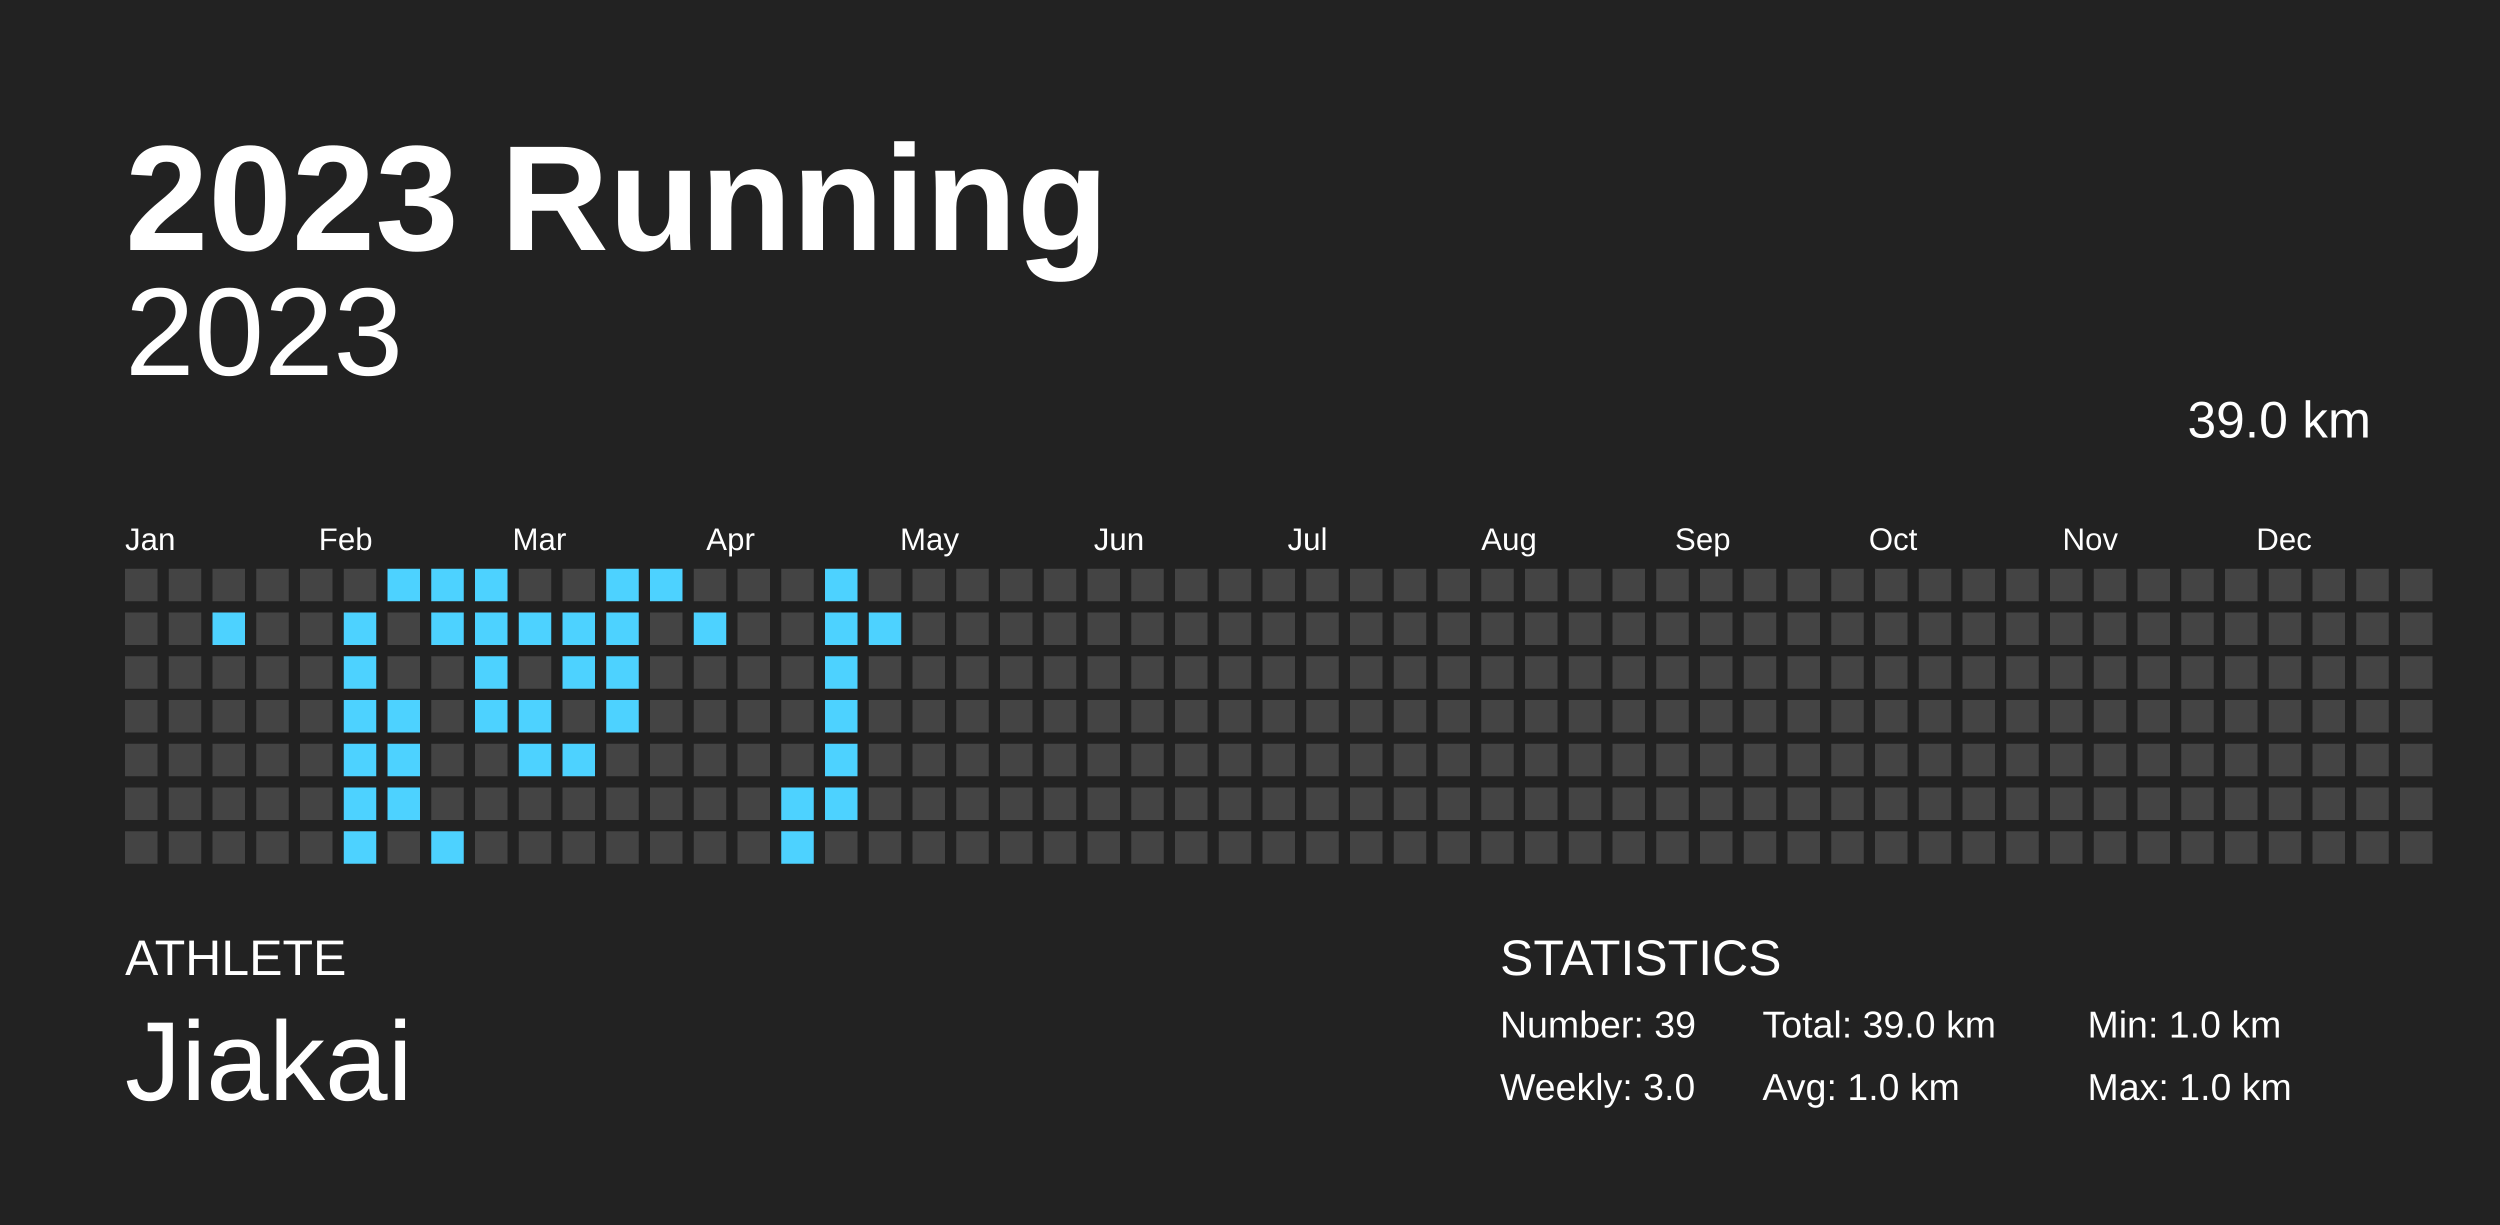
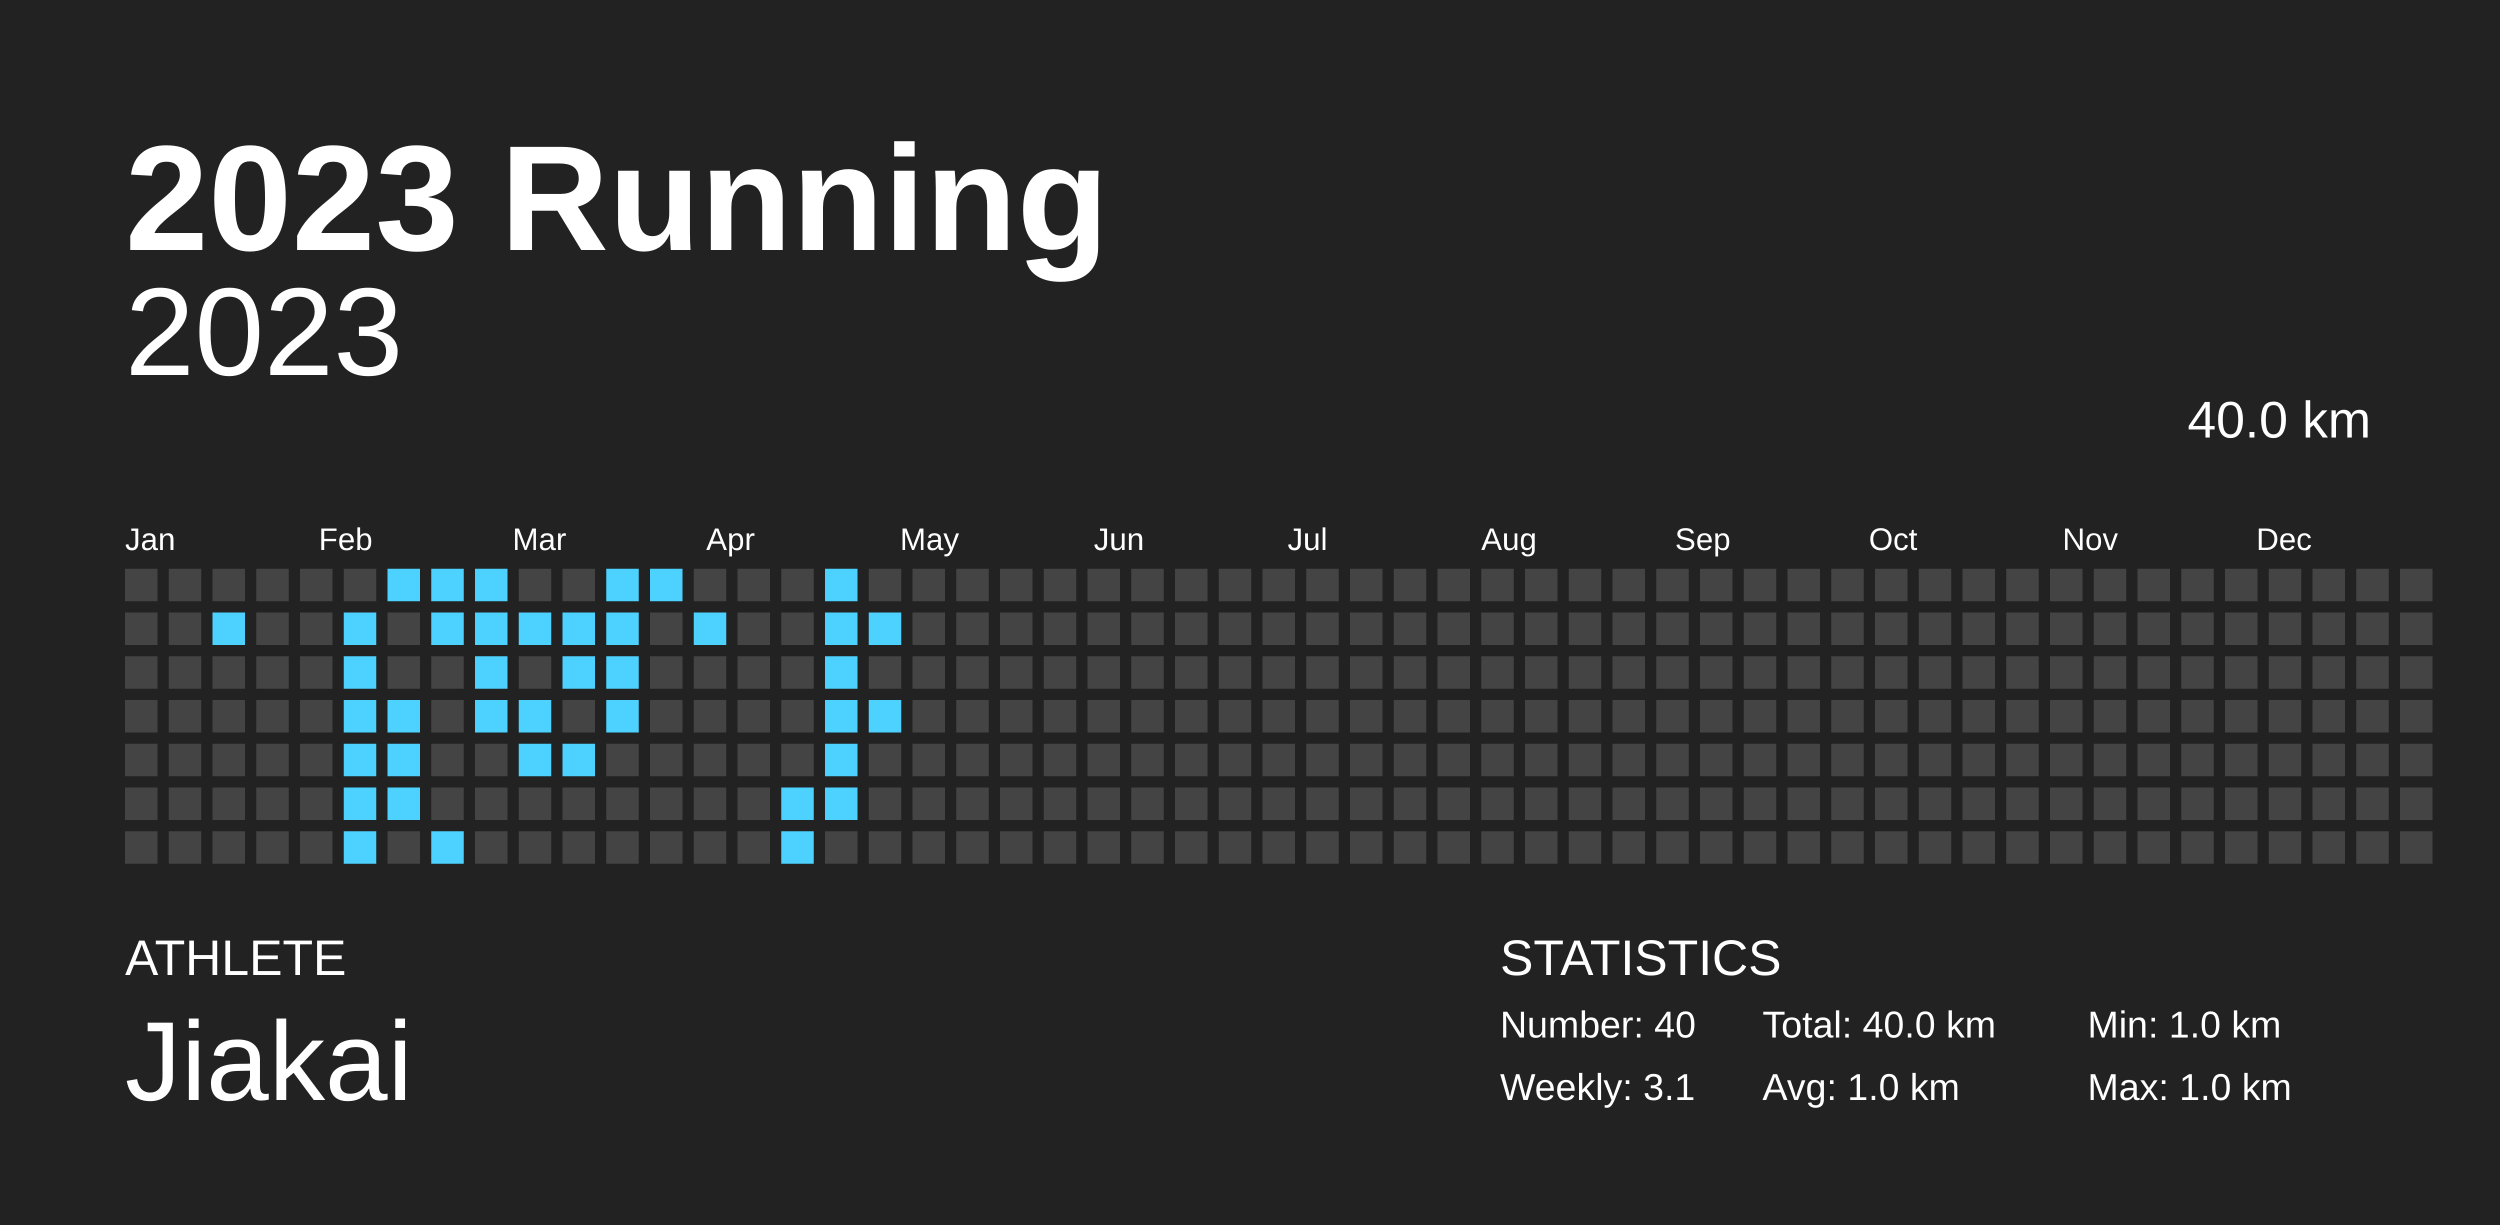
<svg xmlns="http://www.w3.org/2000/svg" baseProfile="full" height="98mm" version="1.1" viewBox="0,0,200,98" width="200mm">
  <defs />
  <rect fill="#222222" height="98" width="200" x="0" y="0" />
  <text fill="#FFFFFF" style="font-size:12px; font-family:Arial; font-weight:bold;" x="10" y="20">2023 Running</text>
  <text fill="#FFFFFF" style="font-size:4px; font-family:Arial" x="10" y="78">ATHLETE</text>
  <text fill="#FFFFFF" style="font-size:9px; font-family:Arial" x="10" y="88">Jiakai</text>
  <text fill="#FFFFFF" style="font-size:4px; font-family:Arial" x="120" y="78">STATISTICS</text>
-   <text fill="#FFFFFF" style="font-size:3px; font-family:Arial" x="120" y="83">Number: 39</text>
-   <text fill="#FFFFFF" style="font-size:3px; font-family:Arial" x="120" y="88">Weekly: 3.0</text>
-   <text fill="#FFFFFF" style="font-size:3px; font-family:Arial" x="141" y="83">Total: 39.0 km</text>
+   <text fill="#FFFFFF" style="font-size:3px; font-family:Arial" x="120" y="83">Number: 40</text>
+   <text fill="#FFFFFF" style="font-size:3px; font-family:Arial" x="120" y="88">Weekly: 3.1</text>
+   <text fill="#FFFFFF" style="font-size:3px; font-family:Arial" x="141" y="83">Total: 40.0 km</text>
  <text fill="#FFFFFF" style="font-size:3px; font-family:Arial" x="141" y="88">Avg: 1.0 km</text>
  <text fill="#FFFFFF" style="font-size:3px; font-family:Arial" x="167" y="83">Min: 1.0 km</text>
  <text fill="#FFFFFF" style="font-size:3px; font-family:Arial" x="167" y="88">Max: 1.0 km</text>
  <text alignment-baseline="hanging" fill="#FFFFFF" style="font-size:10.0px; font-family:Arial;" x="10" y="30">2023</text>
-   <text alignment-baseline="hanging" fill="#FFFFFF" style="font-size:4.125px; font-family:Arial;" x="175" y="35">39.0 km</text>
+   <text alignment-baseline="hanging" fill="#FFFFFF" style="font-size:4.125px; font-family:Arial;" x="175" y="35">40.0 km</text>
  <text fill="#FFFFFF" style="font-size:2.5px; font-family:Arial" x="10.0" y="44">Jan</text>
  <text fill="#FFFFFF" style="font-size:2.5px; font-family:Arial" x="25.5" y="44">Feb</text>
  <text fill="#FFFFFF" style="font-size:2.5px; font-family:Arial" x="41.0" y="44">Mar</text>
  <text fill="#FFFFFF" style="font-size:2.5px; font-family:Arial" x="56.5" y="44">Apr</text>
  <text fill="#FFFFFF" style="font-size:2.5px; font-family:Arial" x="72.0" y="44">May</text>
  <text fill="#FFFFFF" style="font-size:2.5px; font-family:Arial" x="87.5" y="44">Jun</text>
  <text fill="#FFFFFF" style="font-size:2.5px; font-family:Arial" x="103.0" y="44">Jul</text>
  <text fill="#FFFFFF" style="font-size:2.5px; font-family:Arial" x="118.5" y="44">Aug</text>
  <text fill="#FFFFFF" style="font-size:2.5px; font-family:Arial" x="134.0" y="44">Sep</text>
  <text fill="#FFFFFF" style="font-size:2.5px; font-family:Arial" x="149.5" y="44">Oct</text>
  <text fill="#FFFFFF" style="font-size:2.5px; font-family:Arial" x="165.0" y="44">Nov</text>
  <text fill="#FFFFFF" style="font-size:2.5px; font-family:Arial" x="180.5" y="44">Dec</text>
  <rect fill="#444444" height="2.6" width="2.6" x="10.0" y="45.5" />
  <rect fill="#444444" height="2.6" width="2.6" x="10.0" y="49.0" />
  <rect fill="#444444" height="2.6" width="2.6" x="10.0" y="52.5" />
  <rect fill="#444444" height="2.6" width="2.6" x="10.0" y="56.0" />
  <rect fill="#444444" height="2.6" width="2.6" x="10.0" y="59.5" />
  <rect fill="#444444" height="2.6" width="2.6" x="10.0" y="63.0" />
  <rect fill="#444444" height="2.6" width="2.6" x="10.0" y="66.5" />
  <rect fill="#444444" height="2.6" width="2.6" x="13.5" y="45.5" />
  <rect fill="#444444" height="2.6" width="2.6" x="13.5" y="49.0" />
  <rect fill="#444444" height="2.6" width="2.6" x="13.5" y="52.5" />
  <rect fill="#444444" height="2.6" width="2.6" x="13.5" y="56.0" />
  <rect fill="#444444" height="2.6" width="2.6" x="13.5" y="59.5" />
  <rect fill="#444444" height="2.6" width="2.6" x="13.5" y="63.0" />
  <rect fill="#444444" height="2.6" width="2.6" x="13.5" y="66.5" />
  <rect fill="#444444" height="2.6" width="2.6" x="17.0" y="45.5" />
  <rect fill="#4DD2FF" height="2.6" width="2.6" x="17.0" y="49.0" />
  <rect fill="#444444" height="2.6" width="2.6" x="17.0" y="52.5" />
  <rect fill="#444444" height="2.6" width="2.6" x="17.0" y="56.0" />
  <rect fill="#444444" height="2.6" width="2.6" x="17.0" y="59.5" />
  <rect fill="#444444" height="2.6" width="2.6" x="17.0" y="63.0" />
  <rect fill="#444444" height="2.6" width="2.6" x="17.0" y="66.5" />
  <rect fill="#444444" height="2.6" width="2.6" x="20.5" y="45.5" />
  <rect fill="#444444" height="2.6" width="2.6" x="20.5" y="49.0" />
  <rect fill="#444444" height="2.6" width="2.6" x="20.5" y="52.5" />
  <rect fill="#444444" height="2.6" width="2.6" x="20.5" y="56.0" />
  <rect fill="#444444" height="2.6" width="2.6" x="20.5" y="59.5" />
  <rect fill="#444444" height="2.6" width="2.6" x="20.5" y="63.0" />
  <rect fill="#444444" height="2.6" width="2.6" x="20.5" y="66.5" />
  <rect fill="#444444" height="2.6" width="2.6" x="24.0" y="45.5" />
  <rect fill="#444444" height="2.6" width="2.6" x="24.0" y="49.0" />
  <rect fill="#444444" height="2.6" width="2.6" x="24.0" y="52.5" />
  <rect fill="#444444" height="2.6" width="2.6" x="24.0" y="56.0" />
  <rect fill="#444444" height="2.6" width="2.6" x="24.0" y="59.5" />
  <rect fill="#444444" height="2.6" width="2.6" x="24.0" y="63.0" />
  <rect fill="#444444" height="2.6" width="2.6" x="24.0" y="66.5" />
  <rect fill="#444444" height="2.6" width="2.6" x="27.5" y="45.5" />
  <rect fill="#4DD2FF" height="2.6" width="2.6" x="27.5" y="49.0" />
  <rect fill="#4DD2FF" height="2.6" width="2.6" x="27.5" y="52.5" />
  <rect fill="#4DD2FF" height="2.6" width="2.6" x="27.5" y="56.0" />
  <rect fill="#4DD2FF" height="2.6" width="2.6" x="27.5" y="59.5" />
  <rect fill="#4DD2FF" height="2.6" width="2.6" x="27.5" y="63.0" />
  <rect fill="#4DD2FF" height="2.6" width="2.6" x="27.5" y="66.5" />
  <rect fill="#4DD2FF" height="2.6" width="2.6" x="31.0" y="45.5" />
  <rect fill="#444444" height="2.6" width="2.6" x="31.0" y="49.0" />
  <rect fill="#444444" height="2.6" width="2.6" x="31.0" y="52.5" />
  <rect fill="#4DD2FF" height="2.6" width="2.6" x="31.0" y="56.0" />
  <rect fill="#4DD2FF" height="2.6" width="2.6" x="31.0" y="59.5" />
  <rect fill="#4DD2FF" height="2.6" width="2.6" x="31.0" y="63.0" />
  <rect fill="#444444" height="2.6" width="2.6" x="31.0" y="66.5" />
  <rect fill="#4DD2FF" height="2.6" width="2.6" x="34.5" y="45.5" />
  <rect fill="#4DD2FF" height="2.6" width="2.6" x="34.5" y="49.0" />
  <rect fill="#444444" height="2.6" width="2.6" x="34.5" y="52.5" />
  <rect fill="#444444" height="2.6" width="2.6" x="34.5" y="56.0" />
  <rect fill="#444444" height="2.6" width="2.6" x="34.5" y="59.5" />
  <rect fill="#444444" height="2.6" width="2.6" x="34.5" y="63.0" />
  <rect fill="#4DD2FF" height="2.6" width="2.6" x="34.5" y="66.5" />
  <rect fill="#4DD2FF" height="2.6" width="2.6" x="38.0" y="45.5" />
  <rect fill="#4DD2FF" height="2.6" width="2.6" x="38.0" y="49.0" />
  <rect fill="#4DD2FF" height="2.6" width="2.6" x="38.0" y="52.5" />
  <rect fill="#4DD2FF" height="2.6" width="2.6" x="38.0" y="56.0" />
  <rect fill="#444444" height="2.6" width="2.6" x="38.0" y="59.5" />
  <rect fill="#444444" height="2.6" width="2.6" x="38.0" y="63.0" />
  <rect fill="#444444" height="2.6" width="2.6" x="38.0" y="66.5" />
  <rect fill="#444444" height="2.6" width="2.6" x="41.5" y="45.5" />
  <rect fill="#4DD2FF" height="2.6" width="2.6" x="41.5" y="49.0" />
  <rect fill="#444444" height="2.6" width="2.6" x="41.5" y="52.5" />
  <rect fill="#4DD2FF" height="2.6" width="2.6" x="41.5" y="56.0" />
  <rect fill="#4DD2FF" height="2.6" width="2.6" x="41.5" y="59.5" />
  <rect fill="#444444" height="2.6" width="2.6" x="41.5" y="63.0" />
  <rect fill="#444444" height="2.6" width="2.6" x="41.5" y="66.5" />
  <rect fill="#444444" height="2.6" width="2.6" x="45.0" y="45.5" />
  <rect fill="#4DD2FF" height="2.6" width="2.6" x="45.0" y="49.0" />
  <rect fill="#4DD2FF" height="2.6" width="2.6" x="45.0" y="52.5" />
  <rect fill="#444444" height="2.6" width="2.6" x="45.0" y="56.0" />
  <rect fill="#4DD2FF" height="2.6" width="2.6" x="45.0" y="59.5" />
  <rect fill="#444444" height="2.6" width="2.6" x="45.0" y="63.0" />
  <rect fill="#444444" height="2.6" width="2.6" x="45.0" y="66.5" />
  <rect fill="#4DD2FF" height="2.6" width="2.6" x="48.5" y="45.5" />
  <rect fill="#4DD2FF" height="2.6" width="2.6" x="48.5" y="49.0" />
  <rect fill="#4DD2FF" height="2.6" width="2.6" x="48.5" y="52.5" />
  <rect fill="#4DD2FF" height="2.6" width="2.6" x="48.5" y="56.0" />
  <rect fill="#444444" height="2.6" width="2.6" x="48.5" y="59.5" />
  <rect fill="#444444" height="2.6" width="2.6" x="48.5" y="63.0" />
  <rect fill="#444444" height="2.6" width="2.6" x="48.5" y="66.5" />
  <rect fill="#4DD2FF" height="2.6" width="2.6" x="52.0" y="45.5" />
  <rect fill="#444444" height="2.6" width="2.6" x="52.0" y="49.0" />
  <rect fill="#444444" height="2.6" width="2.6" x="52.0" y="52.5" />
  <rect fill="#444444" height="2.6" width="2.6" x="52.0" y="56.0" />
  <rect fill="#444444" height="2.6" width="2.6" x="52.0" y="59.5" />
  <rect fill="#444444" height="2.6" width="2.6" x="52.0" y="63.0" />
  <rect fill="#444444" height="2.6" width="2.6" x="52.0" y="66.5" />
  <rect fill="#444444" height="2.6" width="2.6" x="55.5" y="45.5" />
  <rect fill="#4DD2FF" height="2.6" width="2.6" x="55.5" y="49.0" />
  <rect fill="#444444" height="2.6" width="2.6" x="55.5" y="52.5" />
  <rect fill="#444444" height="2.6" width="2.6" x="55.5" y="56.0" />
  <rect fill="#444444" height="2.6" width="2.6" x="55.5" y="59.5" />
  <rect fill="#444444" height="2.6" width="2.6" x="55.5" y="63.0" />
  <rect fill="#444444" height="2.6" width="2.6" x="55.5" y="66.5" />
  <rect fill="#444444" height="2.6" width="2.6" x="59.0" y="45.5" />
  <rect fill="#444444" height="2.6" width="2.6" x="59.0" y="49.0" />
  <rect fill="#444444" height="2.6" width="2.6" x="59.0" y="52.5" />
  <rect fill="#444444" height="2.6" width="2.6" x="59.0" y="56.0" />
  <rect fill="#444444" height="2.6" width="2.6" x="59.0" y="59.5" />
  <rect fill="#444444" height="2.6" width="2.6" x="59.0" y="63.0" />
  <rect fill="#444444" height="2.6" width="2.6" x="59.0" y="66.5" />
  <rect fill="#444444" height="2.6" width="2.6" x="62.5" y="45.5" />
  <rect fill="#444444" height="2.6" width="2.6" x="62.5" y="49.0" />
  <rect fill="#444444" height="2.6" width="2.6" x="62.5" y="52.5" />
  <rect fill="#444444" height="2.6" width="2.6" x="62.5" y="56.0" />
  <rect fill="#444444" height="2.6" width="2.6" x="62.5" y="59.5" />
  <rect fill="#4DD2FF" height="2.6" width="2.6" x="62.5" y="63.0" />
  <rect fill="#4DD2FF" height="2.6" width="2.6" x="62.5" y="66.5" />
  <rect fill="#4DD2FF" height="2.6" width="2.6" x="66.0" y="45.5" />
  <rect fill="#4DD2FF" height="2.6" width="2.6" x="66.0" y="49.0" />
  <rect fill="#4DD2FF" height="2.6" width="2.6" x="66.0" y="52.5" />
  <rect fill="#4DD2FF" height="2.6" width="2.6" x="66.0" y="56.0" />
  <rect fill="#4DD2FF" height="2.6" width="2.6" x="66.0" y="59.5" />
  <rect fill="#4DD2FF" height="2.6" width="2.6" x="66.0" y="63.0" />
  <rect fill="#444444" height="2.6" width="2.6" x="66.0" y="66.5" />
  <rect fill="#444444" height="2.6" width="2.6" x="69.5" y="45.5" />
  <rect fill="#4DD2FF" height="2.6" width="2.6" x="69.5" y="49.0" />
  <rect fill="#444444" height="2.6" width="2.6" x="69.5" y="52.5" />
-   <rect fill="#444444" height="2.6" width="2.6" x="69.5" y="56.0" />
+   <rect fill="#4DD2FF" height="2.6" width="2.6" x="69.5" y="56.0" />
  <rect fill="#444444" height="2.6" width="2.6" x="69.5" y="59.5" />
  <rect fill="#444444" height="2.6" width="2.6" x="69.5" y="63.0" />
  <rect fill="#444444" height="2.6" width="2.6" x="69.5" y="66.5" />
  <rect fill="#444444" height="2.6" width="2.6" x="73.0" y="45.5" />
  <rect fill="#444444" height="2.6" width="2.6" x="73.0" y="49.0" />
  <rect fill="#444444" height="2.6" width="2.6" x="73.0" y="52.5" />
  <rect fill="#444444" height="2.6" width="2.6" x="73.0" y="56.0" />
  <rect fill="#444444" height="2.6" width="2.6" x="73.0" y="59.5" />
  <rect fill="#444444" height="2.6" width="2.6" x="73.0" y="63.0" />
  <rect fill="#444444" height="2.6" width="2.6" x="73.0" y="66.5" />
  <rect fill="#444444" height="2.6" width="2.6" x="76.5" y="45.5" />
  <rect fill="#444444" height="2.6" width="2.6" x="76.5" y="49.0" />
  <rect fill="#444444" height="2.6" width="2.6" x="76.5" y="52.5" />
  <rect fill="#444444" height="2.6" width="2.6" x="76.5" y="56.0" />
  <rect fill="#444444" height="2.6" width="2.6" x="76.5" y="59.5" />
  <rect fill="#444444" height="2.6" width="2.6" x="76.5" y="63.0" />
  <rect fill="#444444" height="2.6" width="2.6" x="76.5" y="66.5" />
  <rect fill="#444444" height="2.6" width="2.6" x="80.0" y="45.5" />
  <rect fill="#444444" height="2.6" width="2.6" x="80.0" y="49.0" />
  <rect fill="#444444" height="2.6" width="2.6" x="80.0" y="52.5" />
  <rect fill="#444444" height="2.6" width="2.6" x="80.0" y="56.0" />
  <rect fill="#444444" height="2.6" width="2.6" x="80.0" y="59.5" />
  <rect fill="#444444" height="2.6" width="2.6" x="80.0" y="63.0" />
  <rect fill="#444444" height="2.6" width="2.6" x="80.0" y="66.5" />
  <rect fill="#444444" height="2.6" width="2.6" x="83.5" y="45.5" />
  <rect fill="#444444" height="2.6" width="2.6" x="83.5" y="49.0" />
  <rect fill="#444444" height="2.6" width="2.6" x="83.5" y="52.5" />
  <rect fill="#444444" height="2.6" width="2.6" x="83.5" y="56.0" />
  <rect fill="#444444" height="2.6" width="2.6" x="83.5" y="59.5" />
  <rect fill="#444444" height="2.6" width="2.6" x="83.5" y="63.0" />
  <rect fill="#444444" height="2.6" width="2.6" x="83.5" y="66.5" />
  <rect fill="#444444" height="2.6" width="2.6" x="87.0" y="45.5" />
  <rect fill="#444444" height="2.6" width="2.6" x="87.0" y="49.0" />
  <rect fill="#444444" height="2.6" width="2.6" x="87.0" y="52.5" />
  <rect fill="#444444" height="2.6" width="2.6" x="87.0" y="56.0" />
  <rect fill="#444444" height="2.6" width="2.6" x="87.0" y="59.5" />
  <rect fill="#444444" height="2.6" width="2.6" x="87.0" y="63.0" />
  <rect fill="#444444" height="2.6" width="2.6" x="87.0" y="66.5" />
  <rect fill="#444444" height="2.6" width="2.6" x="90.5" y="45.5" />
  <rect fill="#444444" height="2.6" width="2.6" x="90.5" y="49.0" />
  <rect fill="#444444" height="2.6" width="2.6" x="90.5" y="52.5" />
  <rect fill="#444444" height="2.6" width="2.6" x="90.5" y="56.0" />
  <rect fill="#444444" height="2.6" width="2.6" x="90.5" y="59.5" />
  <rect fill="#444444" height="2.6" width="2.6" x="90.5" y="63.0" />
  <rect fill="#444444" height="2.6" width="2.6" x="90.5" y="66.5" />
  <rect fill="#444444" height="2.6" width="2.6" x="94.0" y="45.5" />
  <rect fill="#444444" height="2.6" width="2.6" x="94.0" y="49.0" />
  <rect fill="#444444" height="2.6" width="2.6" x="94.0" y="52.5" />
  <rect fill="#444444" height="2.6" width="2.6" x="94.0" y="56.0" />
  <rect fill="#444444" height="2.6" width="2.6" x="94.0" y="59.5" />
  <rect fill="#444444" height="2.6" width="2.6" x="94.0" y="63.0" />
  <rect fill="#444444" height="2.6" width="2.6" x="94.0" y="66.5" />
  <rect fill="#444444" height="2.6" width="2.6" x="97.5" y="45.5" />
  <rect fill="#444444" height="2.6" width="2.6" x="97.5" y="49.0" />
  <rect fill="#444444" height="2.6" width="2.6" x="97.5" y="52.5" />
  <rect fill="#444444" height="2.6" width="2.6" x="97.5" y="56.0" />
  <rect fill="#444444" height="2.6" width="2.6" x="97.5" y="59.5" />
  <rect fill="#444444" height="2.6" width="2.6" x="97.5" y="63.0" />
  <rect fill="#444444" height="2.6" width="2.6" x="97.5" y="66.5" />
  <rect fill="#444444" height="2.6" width="2.6" x="101.0" y="45.5" />
  <rect fill="#444444" height="2.6" width="2.6" x="101.0" y="49.0" />
  <rect fill="#444444" height="2.6" width="2.6" x="101.0" y="52.5" />
  <rect fill="#444444" height="2.6" width="2.6" x="101.0" y="56.0" />
  <rect fill="#444444" height="2.6" width="2.6" x="101.0" y="59.5" />
  <rect fill="#444444" height="2.6" width="2.6" x="101.0" y="63.0" />
  <rect fill="#444444" height="2.6" width="2.6" x="101.0" y="66.5" />
  <rect fill="#444444" height="2.6" width="2.6" x="104.5" y="45.5" />
  <rect fill="#444444" height="2.6" width="2.6" x="104.5" y="49.0" />
  <rect fill="#444444" height="2.6" width="2.6" x="104.5" y="52.5" />
  <rect fill="#444444" height="2.6" width="2.6" x="104.5" y="56.0" />
  <rect fill="#444444" height="2.6" width="2.6" x="104.5" y="59.5" />
  <rect fill="#444444" height="2.6" width="2.6" x="104.5" y="63.0" />
  <rect fill="#444444" height="2.6" width="2.6" x="104.5" y="66.5" />
  <rect fill="#444444" height="2.6" width="2.6" x="108.0" y="45.5" />
  <rect fill="#444444" height="2.6" width="2.6" x="108.0" y="49.0" />
  <rect fill="#444444" height="2.6" width="2.6" x="108.0" y="52.5" />
  <rect fill="#444444" height="2.6" width="2.6" x="108.0" y="56.0" />
  <rect fill="#444444" height="2.6" width="2.6" x="108.0" y="59.5" />
  <rect fill="#444444" height="2.6" width="2.6" x="108.0" y="63.0" />
  <rect fill="#444444" height="2.6" width="2.6" x="108.0" y="66.5" />
  <rect fill="#444444" height="2.6" width="2.6" x="111.5" y="45.5" />
  <rect fill="#444444" height="2.6" width="2.6" x="111.5" y="49.0" />
  <rect fill="#444444" height="2.6" width="2.6" x="111.5" y="52.5" />
  <rect fill="#444444" height="2.6" width="2.6" x="111.5" y="56.0" />
  <rect fill="#444444" height="2.6" width="2.6" x="111.5" y="59.5" />
  <rect fill="#444444" height="2.6" width="2.6" x="111.5" y="63.0" />
  <rect fill="#444444" height="2.6" width="2.6" x="111.5" y="66.5" />
  <rect fill="#444444" height="2.6" width="2.6" x="115.0" y="45.5" />
  <rect fill="#444444" height="2.6" width="2.6" x="115.0" y="49.0" />
  <rect fill="#444444" height="2.6" width="2.6" x="115.0" y="52.5" />
  <rect fill="#444444" height="2.6" width="2.6" x="115.0" y="56.0" />
  <rect fill="#444444" height="2.6" width="2.6" x="115.0" y="59.5" />
  <rect fill="#444444" height="2.6" width="2.6" x="115.0" y="63.0" />
  <rect fill="#444444" height="2.6" width="2.6" x="115.0" y="66.5" />
  <rect fill="#444444" height="2.6" width="2.6" x="118.5" y="45.5" />
  <rect fill="#444444" height="2.6" width="2.6" x="118.5" y="49.0" />
  <rect fill="#444444" height="2.6" width="2.6" x="118.5" y="52.5" />
  <rect fill="#444444" height="2.6" width="2.6" x="118.5" y="56.0" />
  <rect fill="#444444" height="2.6" width="2.6" x="118.5" y="59.5" />
  <rect fill="#444444" height="2.6" width="2.6" x="118.5" y="63.0" />
  <rect fill="#444444" height="2.6" width="2.6" x="118.5" y="66.5" />
  <rect fill="#444444" height="2.6" width="2.6" x="122.0" y="45.5" />
  <rect fill="#444444" height="2.6" width="2.6" x="122.0" y="49.0" />
  <rect fill="#444444" height="2.6" width="2.6" x="122.0" y="52.5" />
  <rect fill="#444444" height="2.6" width="2.6" x="122.0" y="56.0" />
  <rect fill="#444444" height="2.6" width="2.6" x="122.0" y="59.5" />
  <rect fill="#444444" height="2.6" width="2.6" x="122.0" y="63.0" />
  <rect fill="#444444" height="2.6" width="2.6" x="122.0" y="66.5" />
  <rect fill="#444444" height="2.6" width="2.6" x="125.5" y="45.5" />
  <rect fill="#444444" height="2.6" width="2.6" x="125.5" y="49.0" />
  <rect fill="#444444" height="2.6" width="2.6" x="125.5" y="52.5" />
  <rect fill="#444444" height="2.6" width="2.6" x="125.5" y="56.0" />
  <rect fill="#444444" height="2.6" width="2.6" x="125.5" y="59.5" />
  <rect fill="#444444" height="2.6" width="2.6" x="125.5" y="63.0" />
  <rect fill="#444444" height="2.6" width="2.6" x="125.5" y="66.5" />
  <rect fill="#444444" height="2.6" width="2.6" x="129.0" y="45.5" />
  <rect fill="#444444" height="2.6" width="2.6" x="129.0" y="49.0" />
  <rect fill="#444444" height="2.6" width="2.6" x="129.0" y="52.5" />
  <rect fill="#444444" height="2.6" width="2.6" x="129.0" y="56.0" />
  <rect fill="#444444" height="2.6" width="2.6" x="129.0" y="59.5" />
  <rect fill="#444444" height="2.6" width="2.6" x="129.0" y="63.0" />
  <rect fill="#444444" height="2.6" width="2.6" x="129.0" y="66.5" />
  <rect fill="#444444" height="2.6" width="2.6" x="132.5" y="45.5" />
  <rect fill="#444444" height="2.6" width="2.6" x="132.5" y="49.0" />
  <rect fill="#444444" height="2.6" width="2.6" x="132.5" y="52.5" />
  <rect fill="#444444" height="2.6" width="2.6" x="132.5" y="56.0" />
  <rect fill="#444444" height="2.6" width="2.6" x="132.5" y="59.5" />
  <rect fill="#444444" height="2.6" width="2.6" x="132.5" y="63.0" />
  <rect fill="#444444" height="2.6" width="2.6" x="132.5" y="66.5" />
  <rect fill="#444444" height="2.6" width="2.6" x="136.0" y="45.5" />
  <rect fill="#444444" height="2.6" width="2.6" x="136.0" y="49.0" />
  <rect fill="#444444" height="2.6" width="2.6" x="136.0" y="52.5" />
  <rect fill="#444444" height="2.6" width="2.6" x="136.0" y="56.0" />
  <rect fill="#444444" height="2.6" width="2.6" x="136.0" y="59.5" />
  <rect fill="#444444" height="2.6" width="2.6" x="136.0" y="63.0" />
  <rect fill="#444444" height="2.6" width="2.6" x="136.0" y="66.5" />
  <rect fill="#444444" height="2.6" width="2.6" x="139.5" y="45.5" />
  <rect fill="#444444" height="2.6" width="2.6" x="139.5" y="49.0" />
  <rect fill="#444444" height="2.6" width="2.6" x="139.5" y="52.5" />
  <rect fill="#444444" height="2.6" width="2.6" x="139.5" y="56.0" />
  <rect fill="#444444" height="2.6" width="2.6" x="139.5" y="59.5" />
  <rect fill="#444444" height="2.6" width="2.6" x="139.5" y="63.0" />
  <rect fill="#444444" height="2.6" width="2.6" x="139.5" y="66.5" />
  <rect fill="#444444" height="2.6" width="2.6" x="143.0" y="45.5" />
  <rect fill="#444444" height="2.6" width="2.6" x="143.0" y="49.0" />
  <rect fill="#444444" height="2.6" width="2.6" x="143.0" y="52.5" />
  <rect fill="#444444" height="2.6" width="2.6" x="143.0" y="56.0" />
  <rect fill="#444444" height="2.6" width="2.6" x="143.0" y="59.5" />
  <rect fill="#444444" height="2.6" width="2.6" x="143.0" y="63.0" />
  <rect fill="#444444" height="2.6" width="2.6" x="143.0" y="66.5" />
  <rect fill="#444444" height="2.6" width="2.6" x="146.5" y="45.5" />
  <rect fill="#444444" height="2.6" width="2.6" x="146.5" y="49.0" />
  <rect fill="#444444" height="2.6" width="2.6" x="146.5" y="52.5" />
  <rect fill="#444444" height="2.6" width="2.6" x="146.5" y="56.0" />
  <rect fill="#444444" height="2.6" width="2.6" x="146.5" y="59.5" />
  <rect fill="#444444" height="2.6" width="2.6" x="146.5" y="63.0" />
  <rect fill="#444444" height="2.6" width="2.6" x="146.5" y="66.5" />
  <rect fill="#444444" height="2.6" width="2.6" x="150.0" y="45.5" />
  <rect fill="#444444" height="2.6" width="2.6" x="150.0" y="49.0" />
  <rect fill="#444444" height="2.6" width="2.6" x="150.0" y="52.5" />
  <rect fill="#444444" height="2.6" width="2.6" x="150.0" y="56.0" />
  <rect fill="#444444" height="2.6" width="2.6" x="150.0" y="59.5" />
  <rect fill="#444444" height="2.6" width="2.6" x="150.0" y="63.0" />
  <rect fill="#444444" height="2.6" width="2.6" x="150.0" y="66.5" />
  <rect fill="#444444" height="2.6" width="2.6" x="153.5" y="45.5" />
  <rect fill="#444444" height="2.6" width="2.6" x="153.5" y="49.0" />
  <rect fill="#444444" height="2.6" width="2.6" x="153.5" y="52.5" />
  <rect fill="#444444" height="2.6" width="2.6" x="153.5" y="56.0" />
  <rect fill="#444444" height="2.6" width="2.6" x="153.5" y="59.5" />
  <rect fill="#444444" height="2.6" width="2.6" x="153.5" y="63.0" />
  <rect fill="#444444" height="2.6" width="2.6" x="153.5" y="66.5" />
  <rect fill="#444444" height="2.6" width="2.6" x="157.0" y="45.5" />
  <rect fill="#444444" height="2.6" width="2.6" x="157.0" y="49.0" />
  <rect fill="#444444" height="2.6" width="2.6" x="157.0" y="52.5" />
  <rect fill="#444444" height="2.6" width="2.6" x="157.0" y="56.0" />
  <rect fill="#444444" height="2.6" width="2.6" x="157.0" y="59.5" />
  <rect fill="#444444" height="2.6" width="2.6" x="157.0" y="63.0" />
  <rect fill="#444444" height="2.6" width="2.6" x="157.0" y="66.5" />
  <rect fill="#444444" height="2.6" width="2.6" x="160.5" y="45.5" />
  <rect fill="#444444" height="2.6" width="2.6" x="160.5" y="49.0" />
  <rect fill="#444444" height="2.6" width="2.6" x="160.5" y="52.5" />
  <rect fill="#444444" height="2.6" width="2.6" x="160.5" y="56.0" />
  <rect fill="#444444" height="2.6" width="2.6" x="160.5" y="59.5" />
  <rect fill="#444444" height="2.6" width="2.6" x="160.5" y="63.0" />
  <rect fill="#444444" height="2.6" width="2.6" x="160.5" y="66.5" />
  <rect fill="#444444" height="2.6" width="2.6" x="164.0" y="45.5" />
  <rect fill="#444444" height="2.6" width="2.6" x="164.0" y="49.0" />
  <rect fill="#444444" height="2.6" width="2.6" x="164.0" y="52.5" />
  <rect fill="#444444" height="2.6" width="2.6" x="164.0" y="56.0" />
  <rect fill="#444444" height="2.6" width="2.6" x="164.0" y="59.5" />
  <rect fill="#444444" height="2.6" width="2.6" x="164.0" y="63.0" />
  <rect fill="#444444" height="2.6" width="2.6" x="164.0" y="66.5" />
  <rect fill="#444444" height="2.6" width="2.6" x="167.5" y="45.5" />
  <rect fill="#444444" height="2.6" width="2.6" x="167.5" y="49.0" />
  <rect fill="#444444" height="2.6" width="2.6" x="167.5" y="52.5" />
  <rect fill="#444444" height="2.6" width="2.6" x="167.5" y="56.0" />
  <rect fill="#444444" height="2.6" width="2.6" x="167.5" y="59.5" />
  <rect fill="#444444" height="2.6" width="2.6" x="167.5" y="63.0" />
  <rect fill="#444444" height="2.6" width="2.6" x="167.5" y="66.5" />
  <rect fill="#444444" height="2.6" width="2.6" x="171.0" y="45.5" />
  <rect fill="#444444" height="2.6" width="2.6" x="171.0" y="49.0" />
  <rect fill="#444444" height="2.6" width="2.6" x="171.0" y="52.5" />
  <rect fill="#444444" height="2.6" width="2.6" x="171.0" y="56.0" />
  <rect fill="#444444" height="2.6" width="2.6" x="171.0" y="59.5" />
  <rect fill="#444444" height="2.6" width="2.6" x="171.0" y="63.0" />
  <rect fill="#444444" height="2.6" width="2.6" x="171.0" y="66.5" />
  <rect fill="#444444" height="2.6" width="2.6" x="174.5" y="45.5" />
  <rect fill="#444444" height="2.6" width="2.6" x="174.5" y="49.0" />
  <rect fill="#444444" height="2.6" width="2.6" x="174.5" y="52.5" />
  <rect fill="#444444" height="2.6" width="2.6" x="174.5" y="56.0" />
  <rect fill="#444444" height="2.6" width="2.6" x="174.5" y="59.5" />
  <rect fill="#444444" height="2.6" width="2.6" x="174.5" y="63.0" />
  <rect fill="#444444" height="2.6" width="2.6" x="174.5" y="66.5" />
  <rect fill="#444444" height="2.6" width="2.6" x="178.0" y="45.5" />
  <rect fill="#444444" height="2.6" width="2.6" x="178.0" y="49.0" />
  <rect fill="#444444" height="2.6" width="2.6" x="178.0" y="52.5" />
  <rect fill="#444444" height="2.6" width="2.6" x="178.0" y="56.0" />
  <rect fill="#444444" height="2.6" width="2.6" x="178.0" y="59.5" />
  <rect fill="#444444" height="2.6" width="2.6" x="178.0" y="63.0" />
  <rect fill="#444444" height="2.6" width="2.6" x="178.0" y="66.5" />
  <rect fill="#444444" height="2.6" width="2.6" x="181.5" y="45.5" />
  <rect fill="#444444" height="2.6" width="2.6" x="181.5" y="49.0" />
  <rect fill="#444444" height="2.6" width="2.6" x="181.5" y="52.5" />
  <rect fill="#444444" height="2.6" width="2.6" x="181.5" y="56.0" />
  <rect fill="#444444" height="2.6" width="2.6" x="181.5" y="59.5" />
  <rect fill="#444444" height="2.6" width="2.6" x="181.5" y="63.0" />
  <rect fill="#444444" height="2.6" width="2.6" x="181.5" y="66.5" />
  <rect fill="#444444" height="2.6" width="2.6" x="185.0" y="45.5" />
  <rect fill="#444444" height="2.6" width="2.6" x="185.0" y="49.0" />
  <rect fill="#444444" height="2.6" width="2.6" x="185.0" y="52.5" />
  <rect fill="#444444" height="2.6" width="2.6" x="185.0" y="56.0" />
  <rect fill="#444444" height="2.6" width="2.6" x="185.0" y="59.5" />
  <rect fill="#444444" height="2.6" width="2.6" x="185.0" y="63.0" />
  <rect fill="#444444" height="2.6" width="2.6" x="185.0" y="66.5" />
  <rect fill="#444444" height="2.6" width="2.6" x="188.5" y="45.5" />
  <rect fill="#444444" height="2.6" width="2.6" x="188.5" y="49.0" />
  <rect fill="#444444" height="2.6" width="2.6" x="188.5" y="52.5" />
  <rect fill="#444444" height="2.6" width="2.6" x="188.5" y="56.0" />
  <rect fill="#444444" height="2.6" width="2.6" x="188.5" y="59.5" />
  <rect fill="#444444" height="2.6" width="2.6" x="188.5" y="63.0" />
  <rect fill="#444444" height="2.6" width="2.6" x="188.5" y="66.5" />
  <rect fill="#444444" height="2.6" width="2.6" x="192.0" y="45.5" />
  <rect fill="#444444" height="2.6" width="2.6" x="192.0" y="49.0" />
  <rect fill="#444444" height="2.6" width="2.6" x="192.0" y="52.5" />
  <rect fill="#444444" height="2.6" width="2.6" x="192.0" y="56.0" />
  <rect fill="#444444" height="2.6" width="2.6" x="192.0" y="59.5" />
  <rect fill="#444444" height="2.6" width="2.6" x="192.0" y="63.0" />
  <rect fill="#444444" height="2.6" width="2.6" x="192.0" y="66.5" />
</svg>
